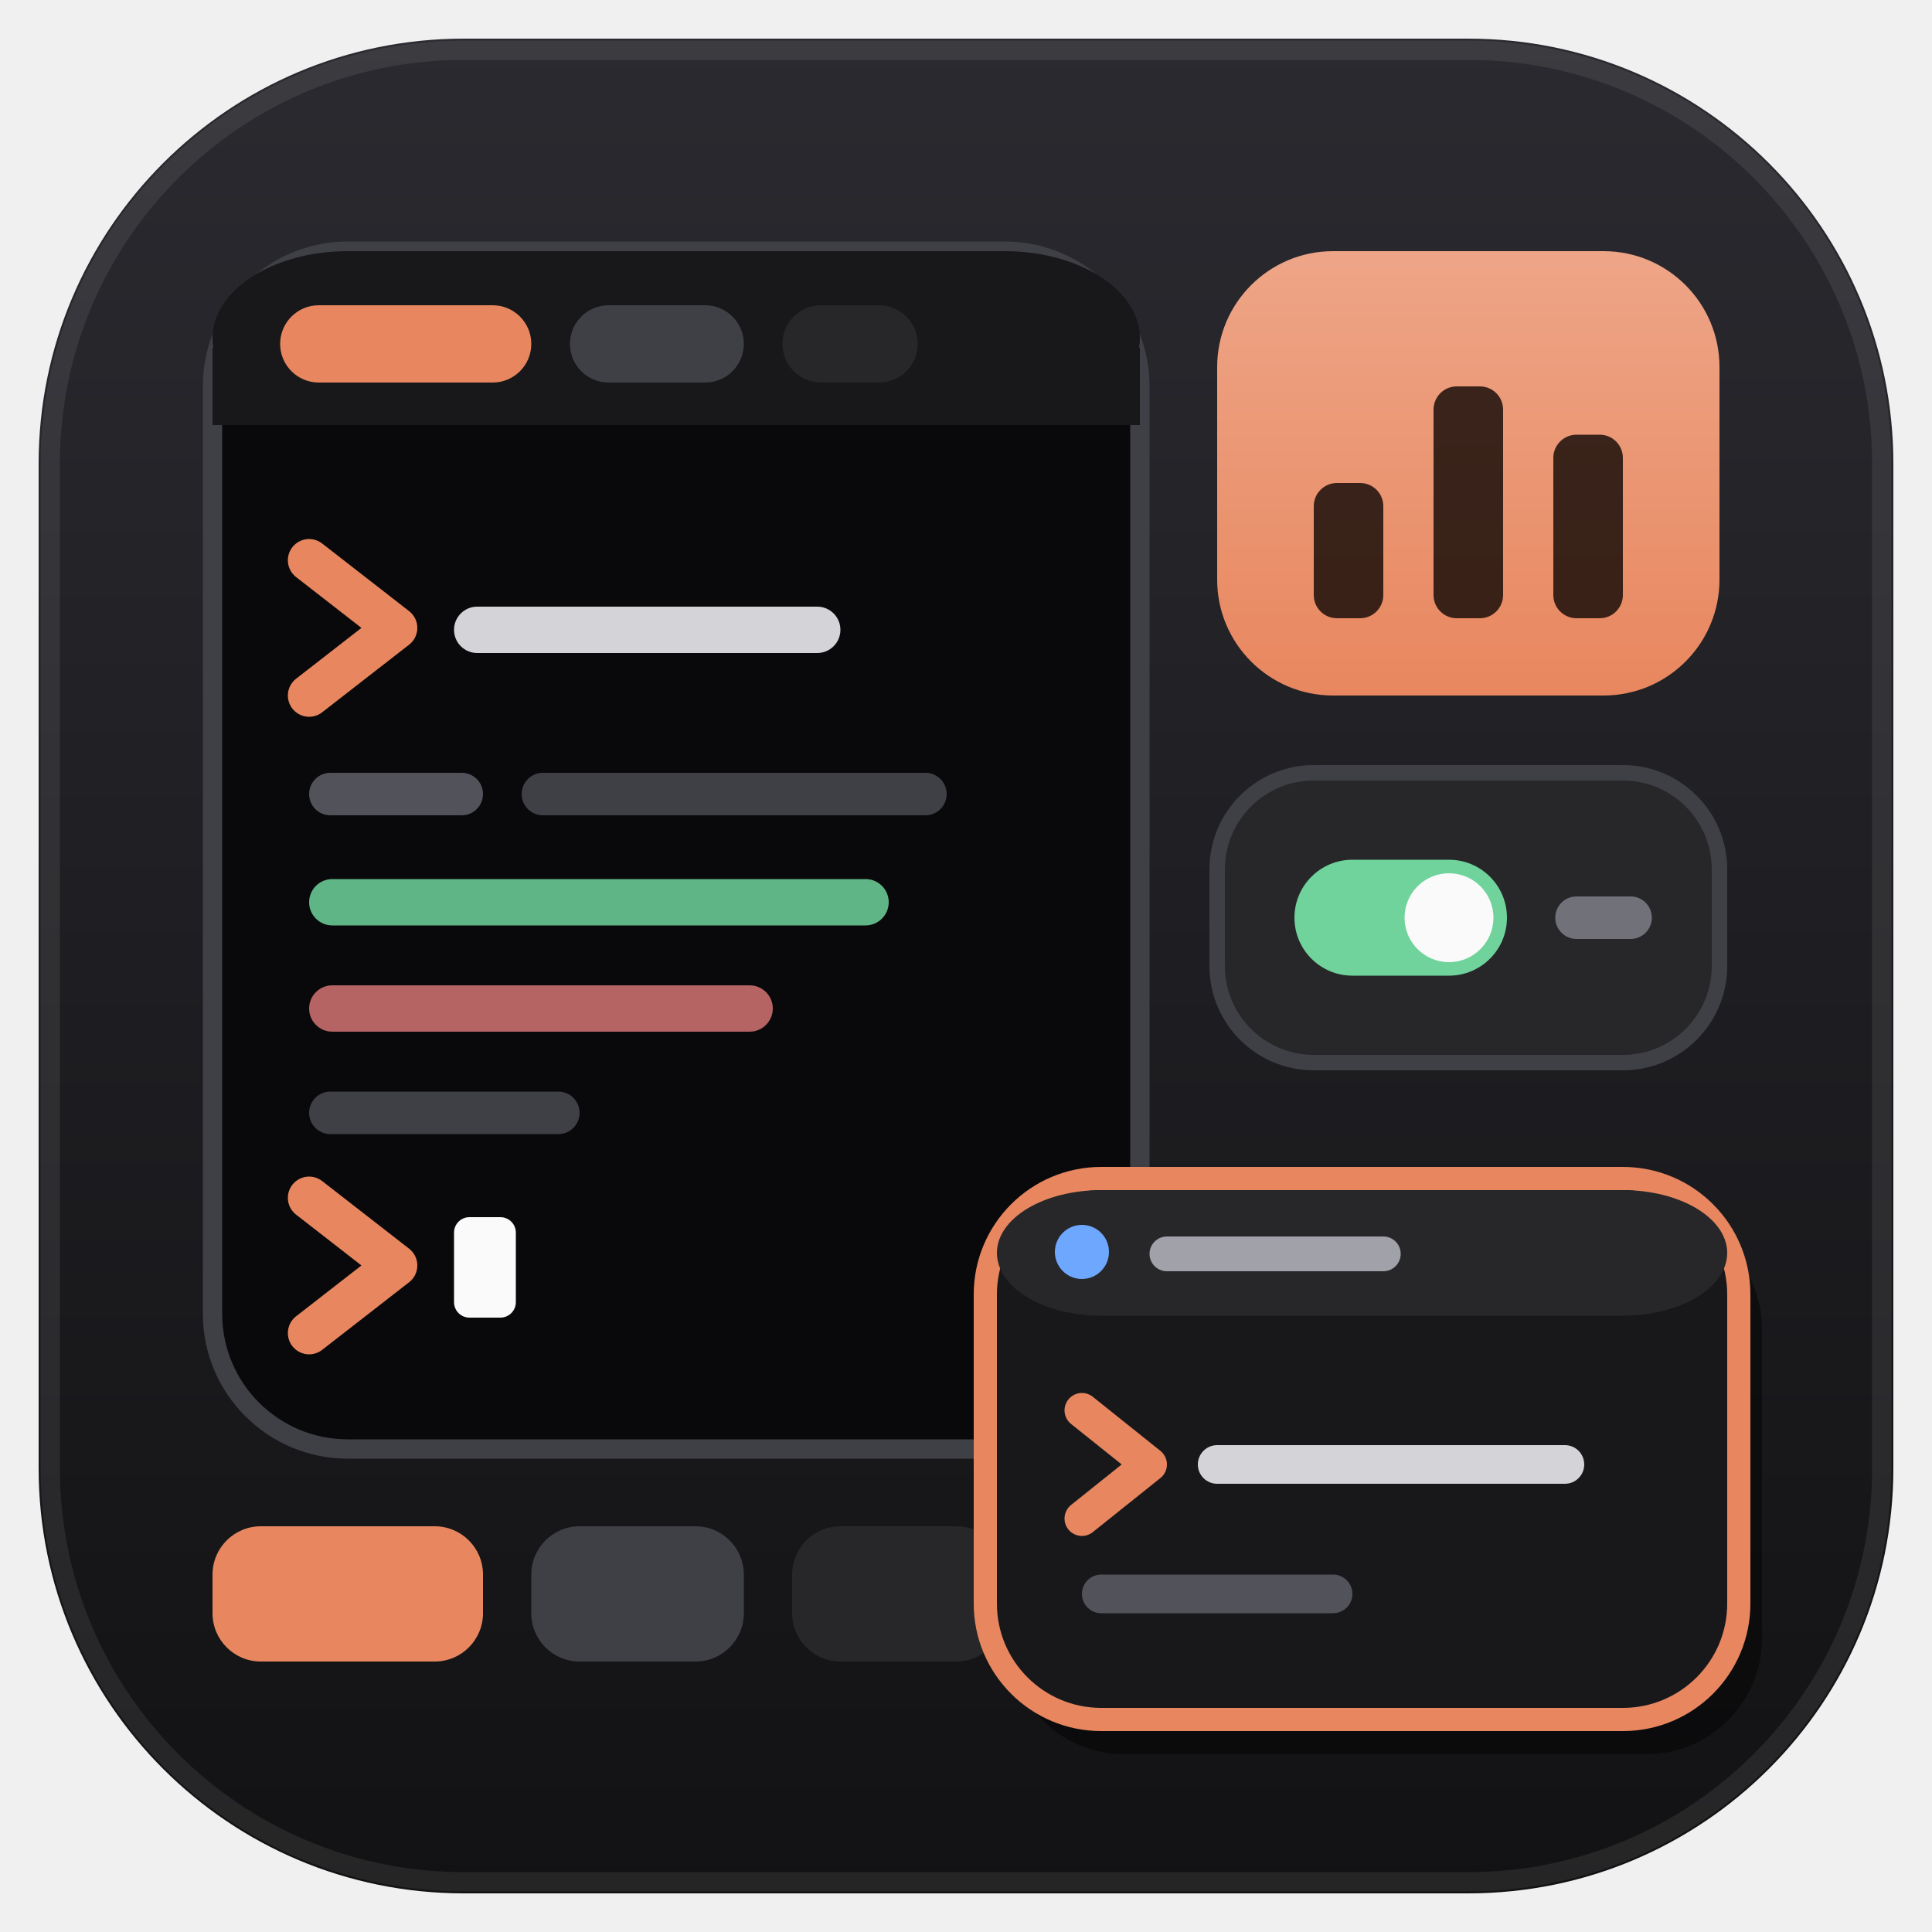
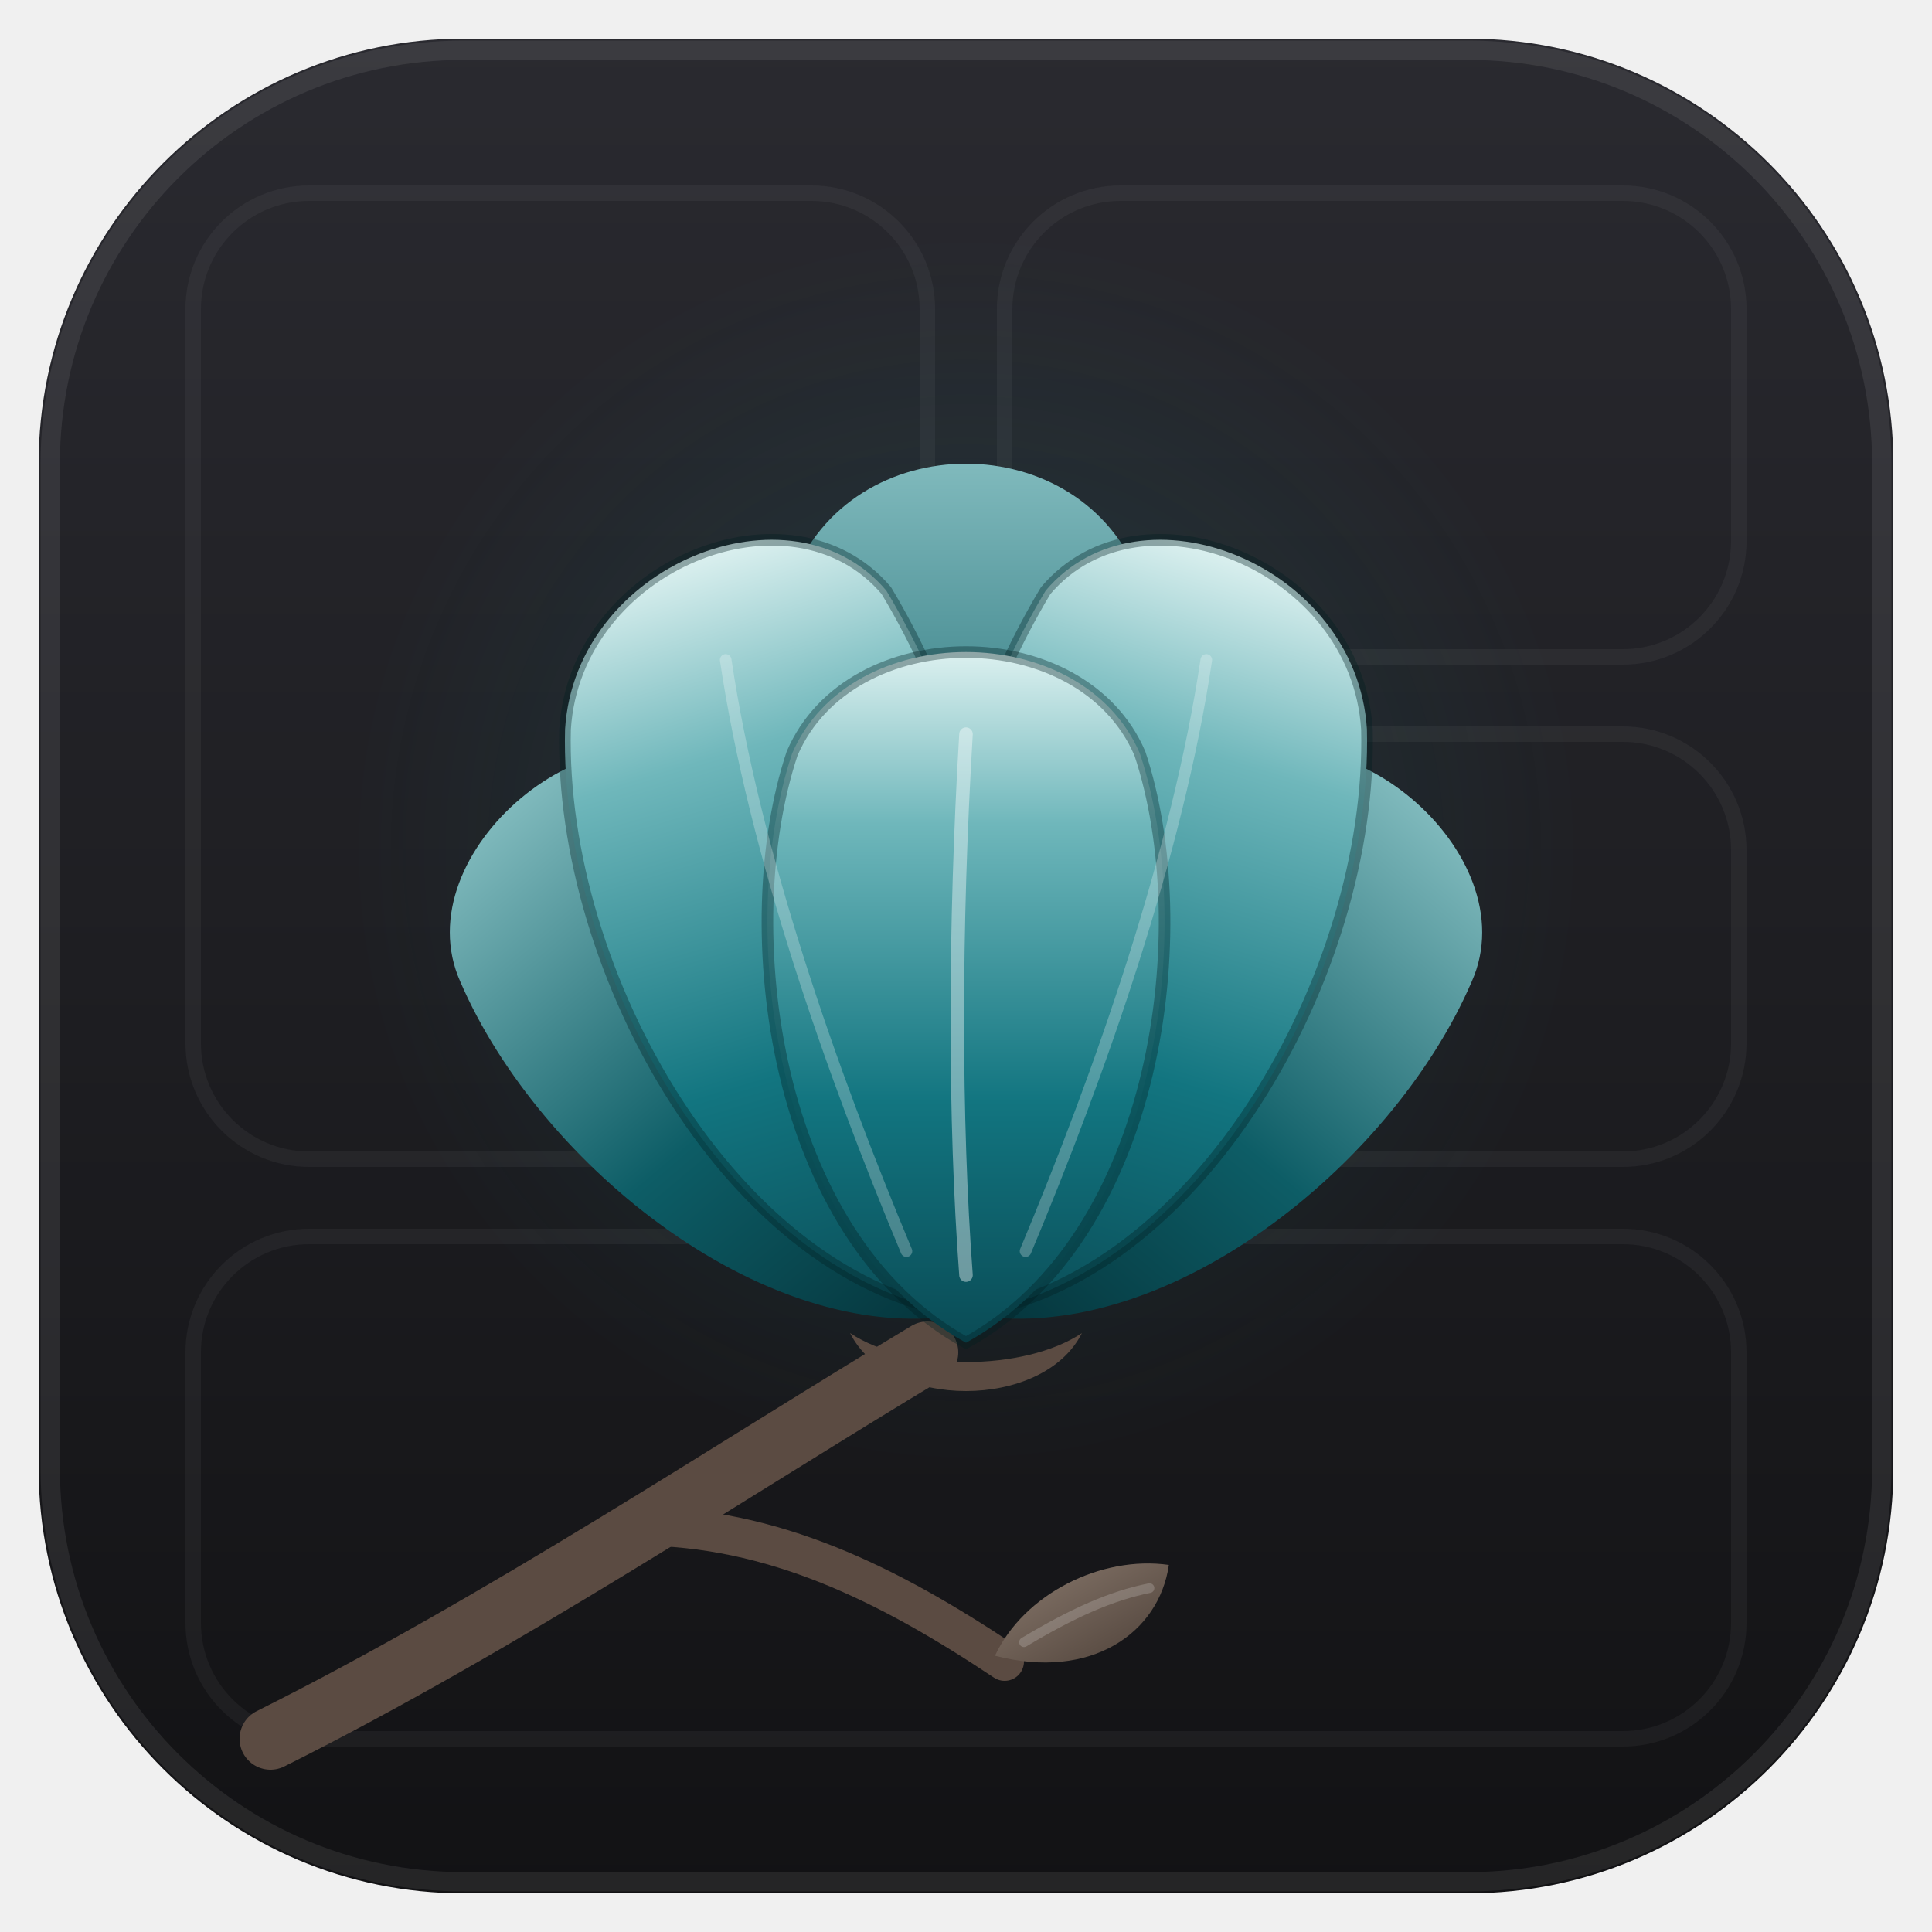
<svg xmlns="http://www.w3.org/2000/svg" width="512" height="512" viewBox="0 0 100 100">
  <defs>
    <linearGradient id="bg" x1="0" y1="0" x2="0" y2="1">
      <stop offset="0" stop-color="#2A2A30" />
      <stop offset="1" stop-color="#121214" />
    </linearGradient>
-     <linearGradient id="acc" x1="0" y1="0" x2="0" y2="1">
-       <stop offset="0" stop-color="#EEA587" />
-       <stop offset="1" stop-color="#E8875F" />
+     <linearGradient id="pf" x1="0" y1="1" x2="0" y2="0">
+       <stop offset="0" stop-color="#0A4B55" />
+       <stop offset="0.35" stop-color="#127580" />
+       <stop offset="0.75" stop-color="#6FB7BB" />
+       <stop offset="1" stop-color="#DDF1F0" />
    </linearGradient>
+     <linearGradient id="pb" x1="0" y1="1" x2="0" y2="0">
+       <stop offset="0" stop-color="#05343B" />
+       <stop offset="0.45" stop-color="#0D5D66" />
+       <stop offset="1" stop-color="#7FB9BC" />
+     </linearGradient>
+     <linearGradient id="bud" x1="0" y1="0" x2="1" y2="1">
+       <stop offset="0" stop-color="#8A7A6E" />
+       <stop offset="1" stop-color="#4D4038" />
+     </linearGradient>
+     <radialGradient id="glow" cx="0.5" cy="0.5" r="0.5">
+       <stop offset="0" stop-color="#1B8F99" stop-opacity="0.2" />
+       <stop offset="1" stop-color="#1B8F99" stop-opacity="0" />
+     </radialGradient>
  </defs>
  <rect x="2" y="2" width="96" height="96" rx="22" fill="url(#bg)" />
  <rect x="2.6" y="2.6" width="94.8" height="94.8" rx="21.4" fill="none" stroke="#FFFFFF" stroke-opacity="0.08" stroke-width="1" />
-   <rect x="11" y="13" width="48" height="62" rx="7" fill="#09090B" stroke="#3F3F46" stroke-width="1" />
-   <rect x="11" y="13" width="48" height="9" rx="7" fill="#18181B" />
-   <rect x="11" y="18" width="48" height="4" fill="#18181B" />
-   <rect x="14.5" y="15.8" width="13" height="4" rx="2" fill="#E8875F" />
-   <rect x="29.5" y="15.8" width="9" height="4" rx="2" fill="#3F3F46" />
-   <rect x="40.5" y="15.8" width="7" height="4" rx="2" fill="#27272A" />
-   <polyline points="16,29 20.5,32.5 16,36" fill="none" stroke="#E8875F" stroke-width="2.2" stroke-linecap="round" stroke-linejoin="round" />
-   <rect x="23.5" y="31.4" width="20" height="2.4" rx="1.2" fill="#D4D4D8" />
-   <rect x="16" y="40" width="9" height="2.2" rx="1.1" fill="#52525B" />
-   <rect x="27" y="40" width="22" height="2.2" rx="1.1" fill="#3F3F46" />
-   <rect x="16" y="45.5" width="30" height="2.4" rx="1.2" fill="#6FD39B" fill-opacity="0.85" />
-   <rect x="16" y="51" width="24" height="2.4" rx="1.2" fill="#FF8A8A" fill-opacity="0.7" />
-   <rect x="16" y="56.5" width="14" height="2.2" rx="1.1" fill="#3F3F46" />
-   <polyline points="16,62 20.5,65.5 16,69" fill="none" stroke="#E8875F" stroke-width="2.2" stroke-linecap="round" stroke-linejoin="round" />
-   <rect x="23.5" y="63" width="3.2" height="5.2" rx="0.8" fill="#FAFAFA" />
-   <rect x="63" y="13" width="26" height="23" rx="6" fill="url(#acc)" />
-   <rect x="68" y="25" width="3.6" height="7" rx="1.2" fill="#1A0F0A" fill-opacity="0.85" />
-   <rect x="74.2" y="20" width="3.6" height="12" rx="1.2" fill="#1A0F0A" fill-opacity="0.85" />
-   <rect x="80.4" y="22.5" width="3.6" height="9.5" rx="1.2" fill="#1A0F0A" fill-opacity="0.85" />
-   <rect x="63" y="40" width="26" height="15" rx="5" fill="#27272A" stroke="#3F3F46" stroke-width="0.8" />
-   <rect x="67" y="44.5" width="11" height="6" rx="3" fill="#6FD39B" />
-   <circle cx="75" cy="47.5" r="2.3" fill="#FAFAFA" />
-   <rect x="80.5" y="46.4" width="5" height="2.2" rx="1.1" fill="#71717A" />
-   <rect x="11" y="79" width="14" height="7" rx="2.5" fill="#E8875F" />
-   <rect x="27.5" y="79" width="11" height="7" rx="2.5" fill="#3F3F46" />
-   <rect x="41" y="79" width="11" height="7" rx="2.5" fill="#27272A" />
-   <rect x="52.2" y="62.8" width="39" height="28" rx="6" fill="#000000" fill-opacity="0.45" />
-   <rect x="51" y="61" width="39" height="28" rx="6" fill="#18181B" stroke="#E8875F" stroke-width="1.2" />
-   <rect x="51.6" y="61.6" width="37.8" height="6.5" rx="5.4" fill="#27272A" />
-   <circle cx="56" cy="64.8" r="1.4" fill="#6EA8FE" />
-   <rect x="59.5" y="64" width="13" height="1.8" rx="0.9" fill="#A1A1AA" />
-   <polyline points="56,73 59.5,75.8 56,78.6" fill="none" stroke="#E8875F" stroke-width="1.8" stroke-linecap="round" stroke-linejoin="round" />
-   <rect x="62" y="74.8" width="20" height="2" rx="1" fill="#D4D4D8" />
-   <rect x="56" y="81.5" width="14" height="2" rx="1" fill="#52525B" />
+   <g fill="none" stroke="#FFFFFF" stroke-opacity="0.045" stroke-width="0.8">
+     <rect x="10" y="10" width="38" height="50" rx="6" />
+     <rect x="52" y="10" width="38" height="24" rx="6" />
+     <rect x="52" y="38" width="38" height="22" rx="6" />
+     <rect x="10" y="64" width="80" height="26" rx="6" />
+   </g>
+   <circle cx="50" cy="44" r="32" fill="url(#glow)" />
+   <path d="M14 90 C26 84 38 76 48 70" fill="none" stroke="#5B4B42" stroke-width="3.2" stroke-linecap="round" />
+   <path d="M33 79 C40 79 46 82 52 86" fill="none" stroke="#5B4B42" stroke-width="2" stroke-linecap="round" />
+   <path d="M51.5 85.7 C53 82.5 57 80.5 60.5 81 C60 84.5 56.5 87 51.5 85.7Z" fill="url(#bud)" />
+   <path d="M53 85 C55.5 83.5 57.5 82.6 59.5 82.2" fill="none" stroke="#FFFFFF" stroke-opacity="0.18" stroke-width="0.5" stroke-linecap="round" />
+   <g transform="translate(50 68)">
+     <path transform="rotate(-40)" d="M0,0 C-9,-5 -12,-20 -9,-30 C-7,-37 6,-37 8,-30 C11,-20 9,-5 0,0Z" fill="url(#pb)" />
+     <path transform="rotate(40)" d="M0,0 C-9,-5 -11,-20 -8,-30 C-6,-37 7,-37 9,-30 C12,-20 9,-5 0,0Z" fill="url(#pb)" />
+     <path d="M0,0 C-10,-6 -13,-26 -9,-38 C-6,-46 6,-46 9,-38 C13,-26 10,-6 0,0Z" fill="url(#pb)" />
+     <path transform="rotate(-17)" d="M0,0 C-11,-5 -15,-23 -11,-35 C-8,-43 4,-44 7,-37 C10,-25 8,-6 0,0Z" fill="url(#pf)" stroke="#021E22" stroke-opacity="0.35" stroke-width="0.6" />
+     <path transform="rotate(17)" d="M0,0 C-8,-6 -10,-25 -7,-37 C-4,-44 8,-43 11,-35 C15,-23 11,-5 0,0Z" fill="url(#pf)" stroke="#021E22" stroke-opacity="0.35" stroke-width="0.6" />
+     <path d="M0,1.5 C-10,-4 -12,-20 -9,-29 C-6,-36 6,-36 9,-29 C12,-20 10,-4 0,1.5Z" fill="url(#pf)" stroke="#021E22" stroke-opacity="0.35" stroke-width="0.6" />
+     <path d="M0,-2 C-0.6,-10 -0.6,-20 0,-30" fill="none" stroke="#FFFFFF" stroke-opacity="0.4" stroke-width="0.7" stroke-linecap="round" />
+     <path transform="rotate(-17)" d="M-2,-4 C-3,-14 -3.5,-26 -2,-36" fill="none" stroke="#FFFFFF" stroke-opacity="0.25" stroke-width="0.6" stroke-linecap="round" />
+     <path transform="rotate(17)" d="M2,-4 C3,-14 3.5,-26 2,-36" fill="none" stroke="#FFFFFF" stroke-opacity="0.25" stroke-width="0.6" stroke-linecap="round" />
+     <path d="M-6,1 C-4,5 4,5 6,1 C3,3 -3,3 -6,1Z" fill="#5B4B42" />
+   </g>
</svg>
